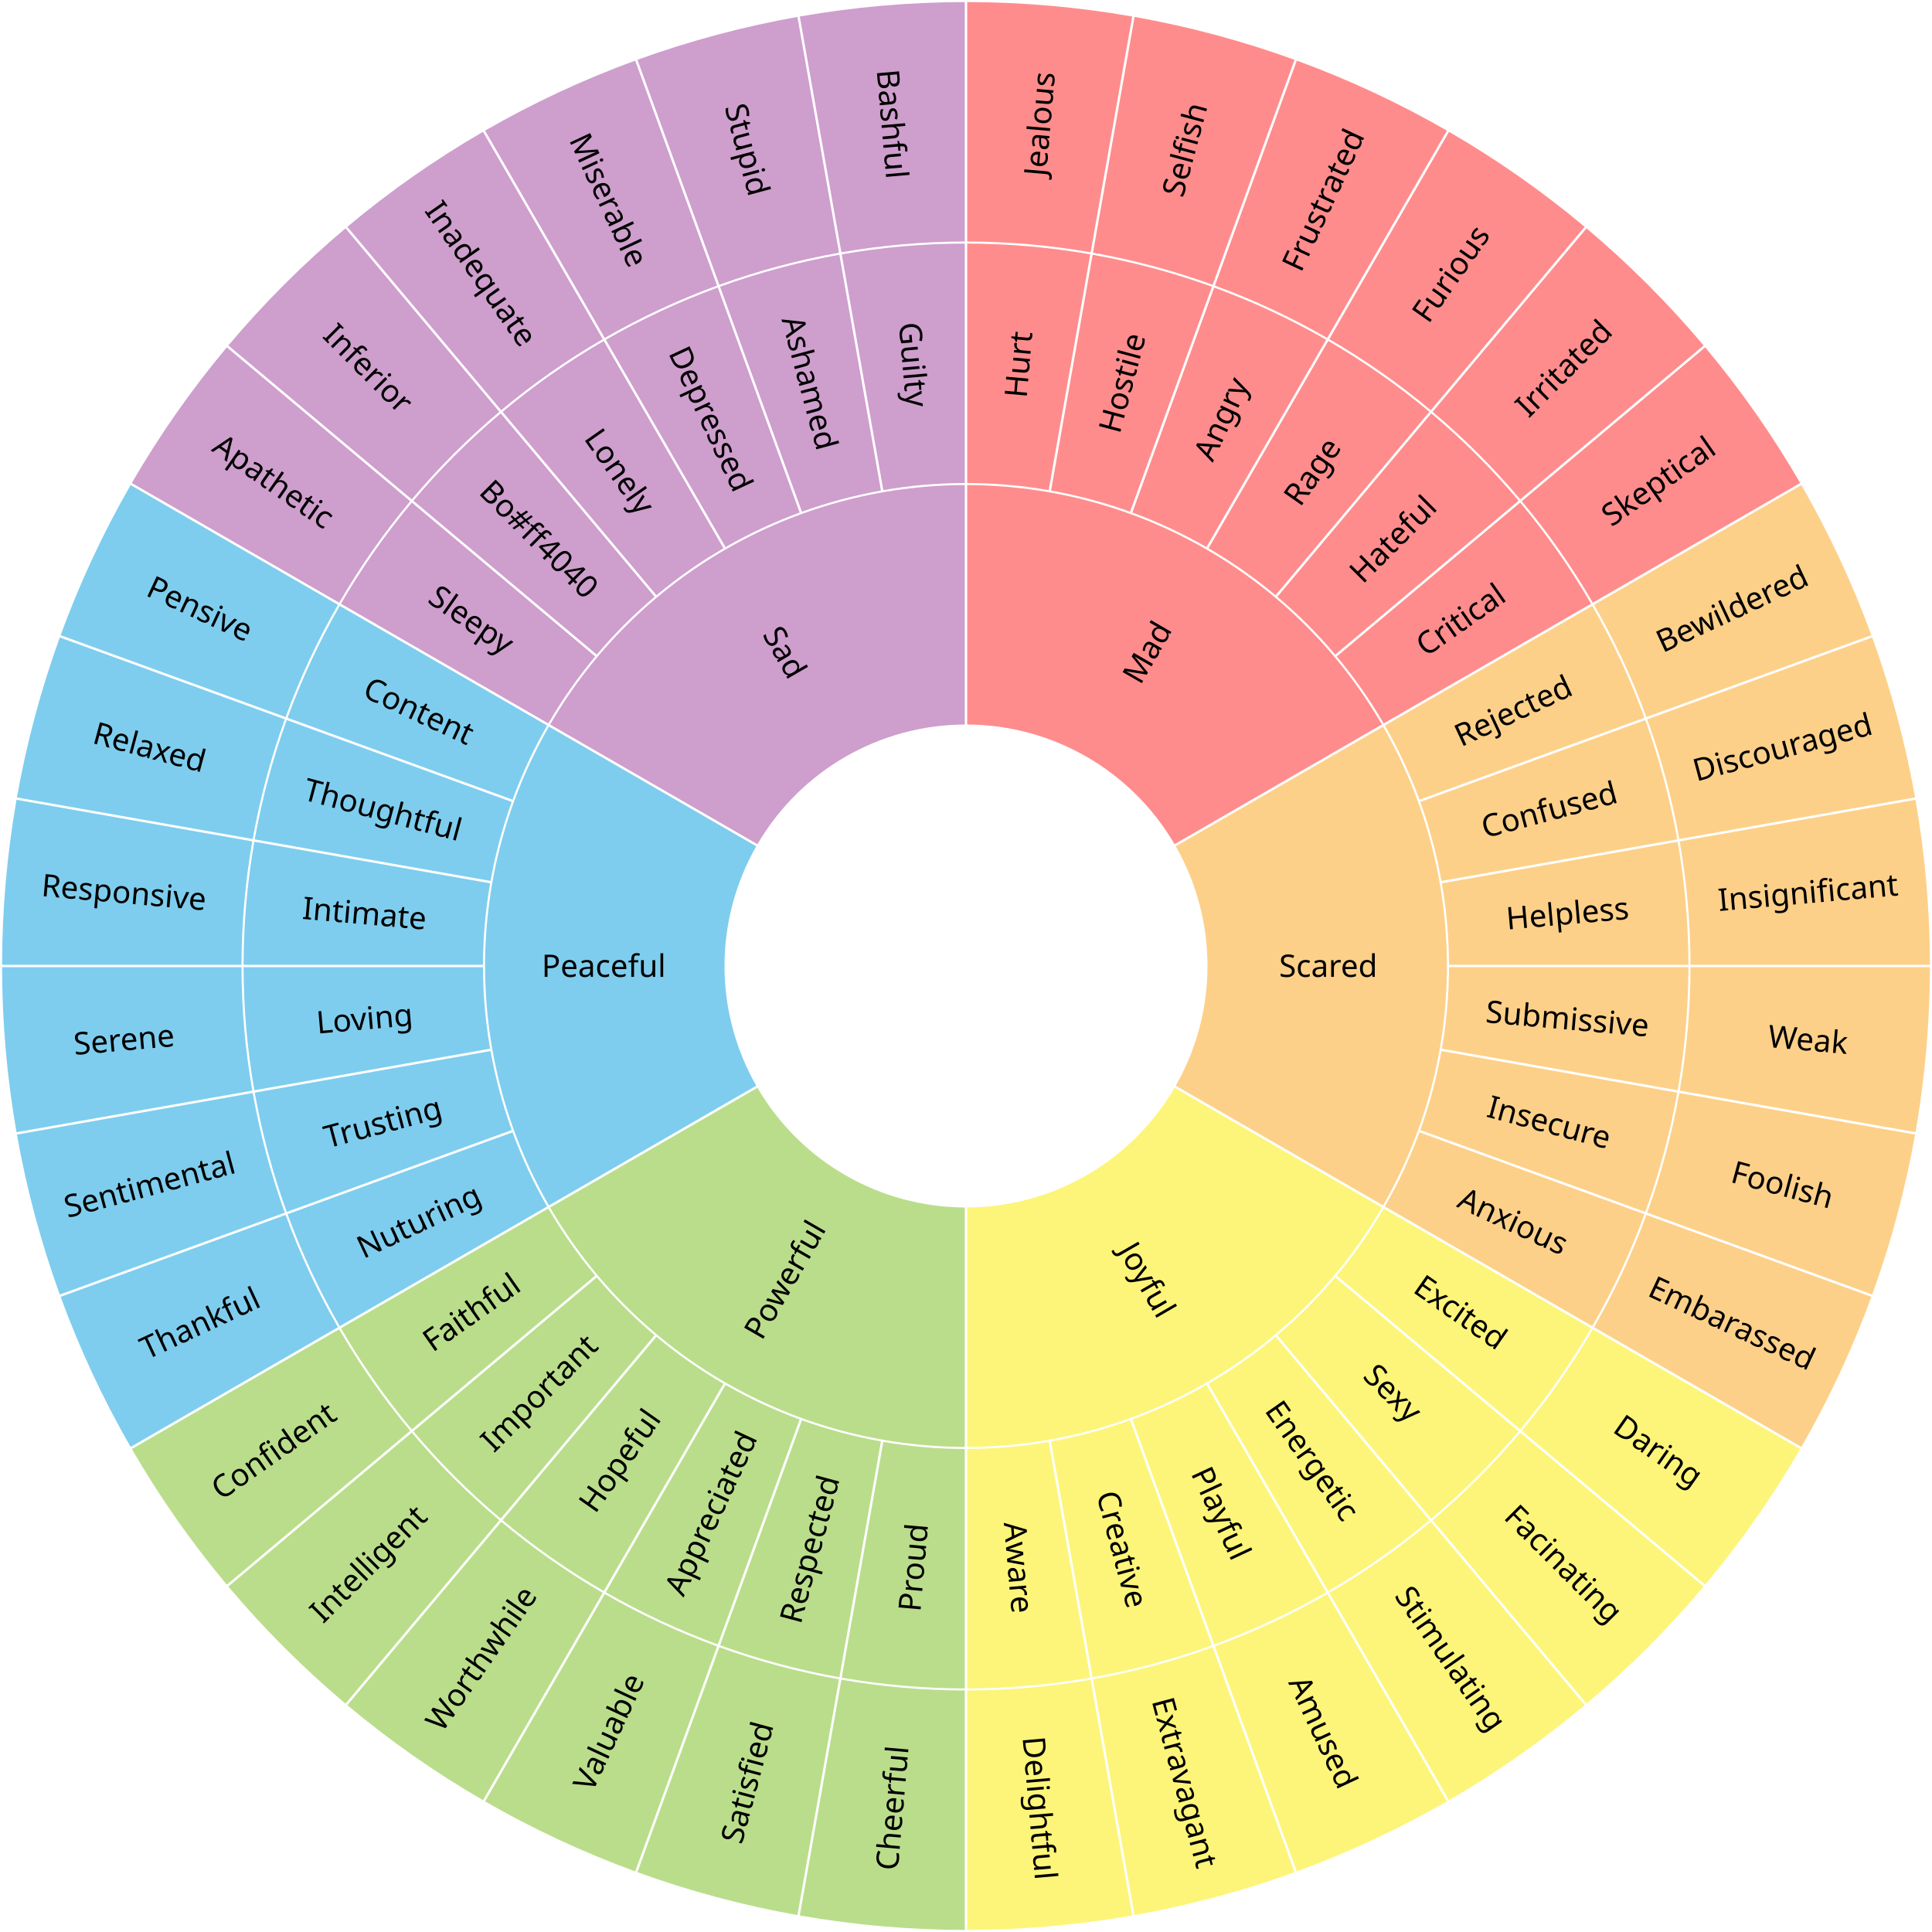
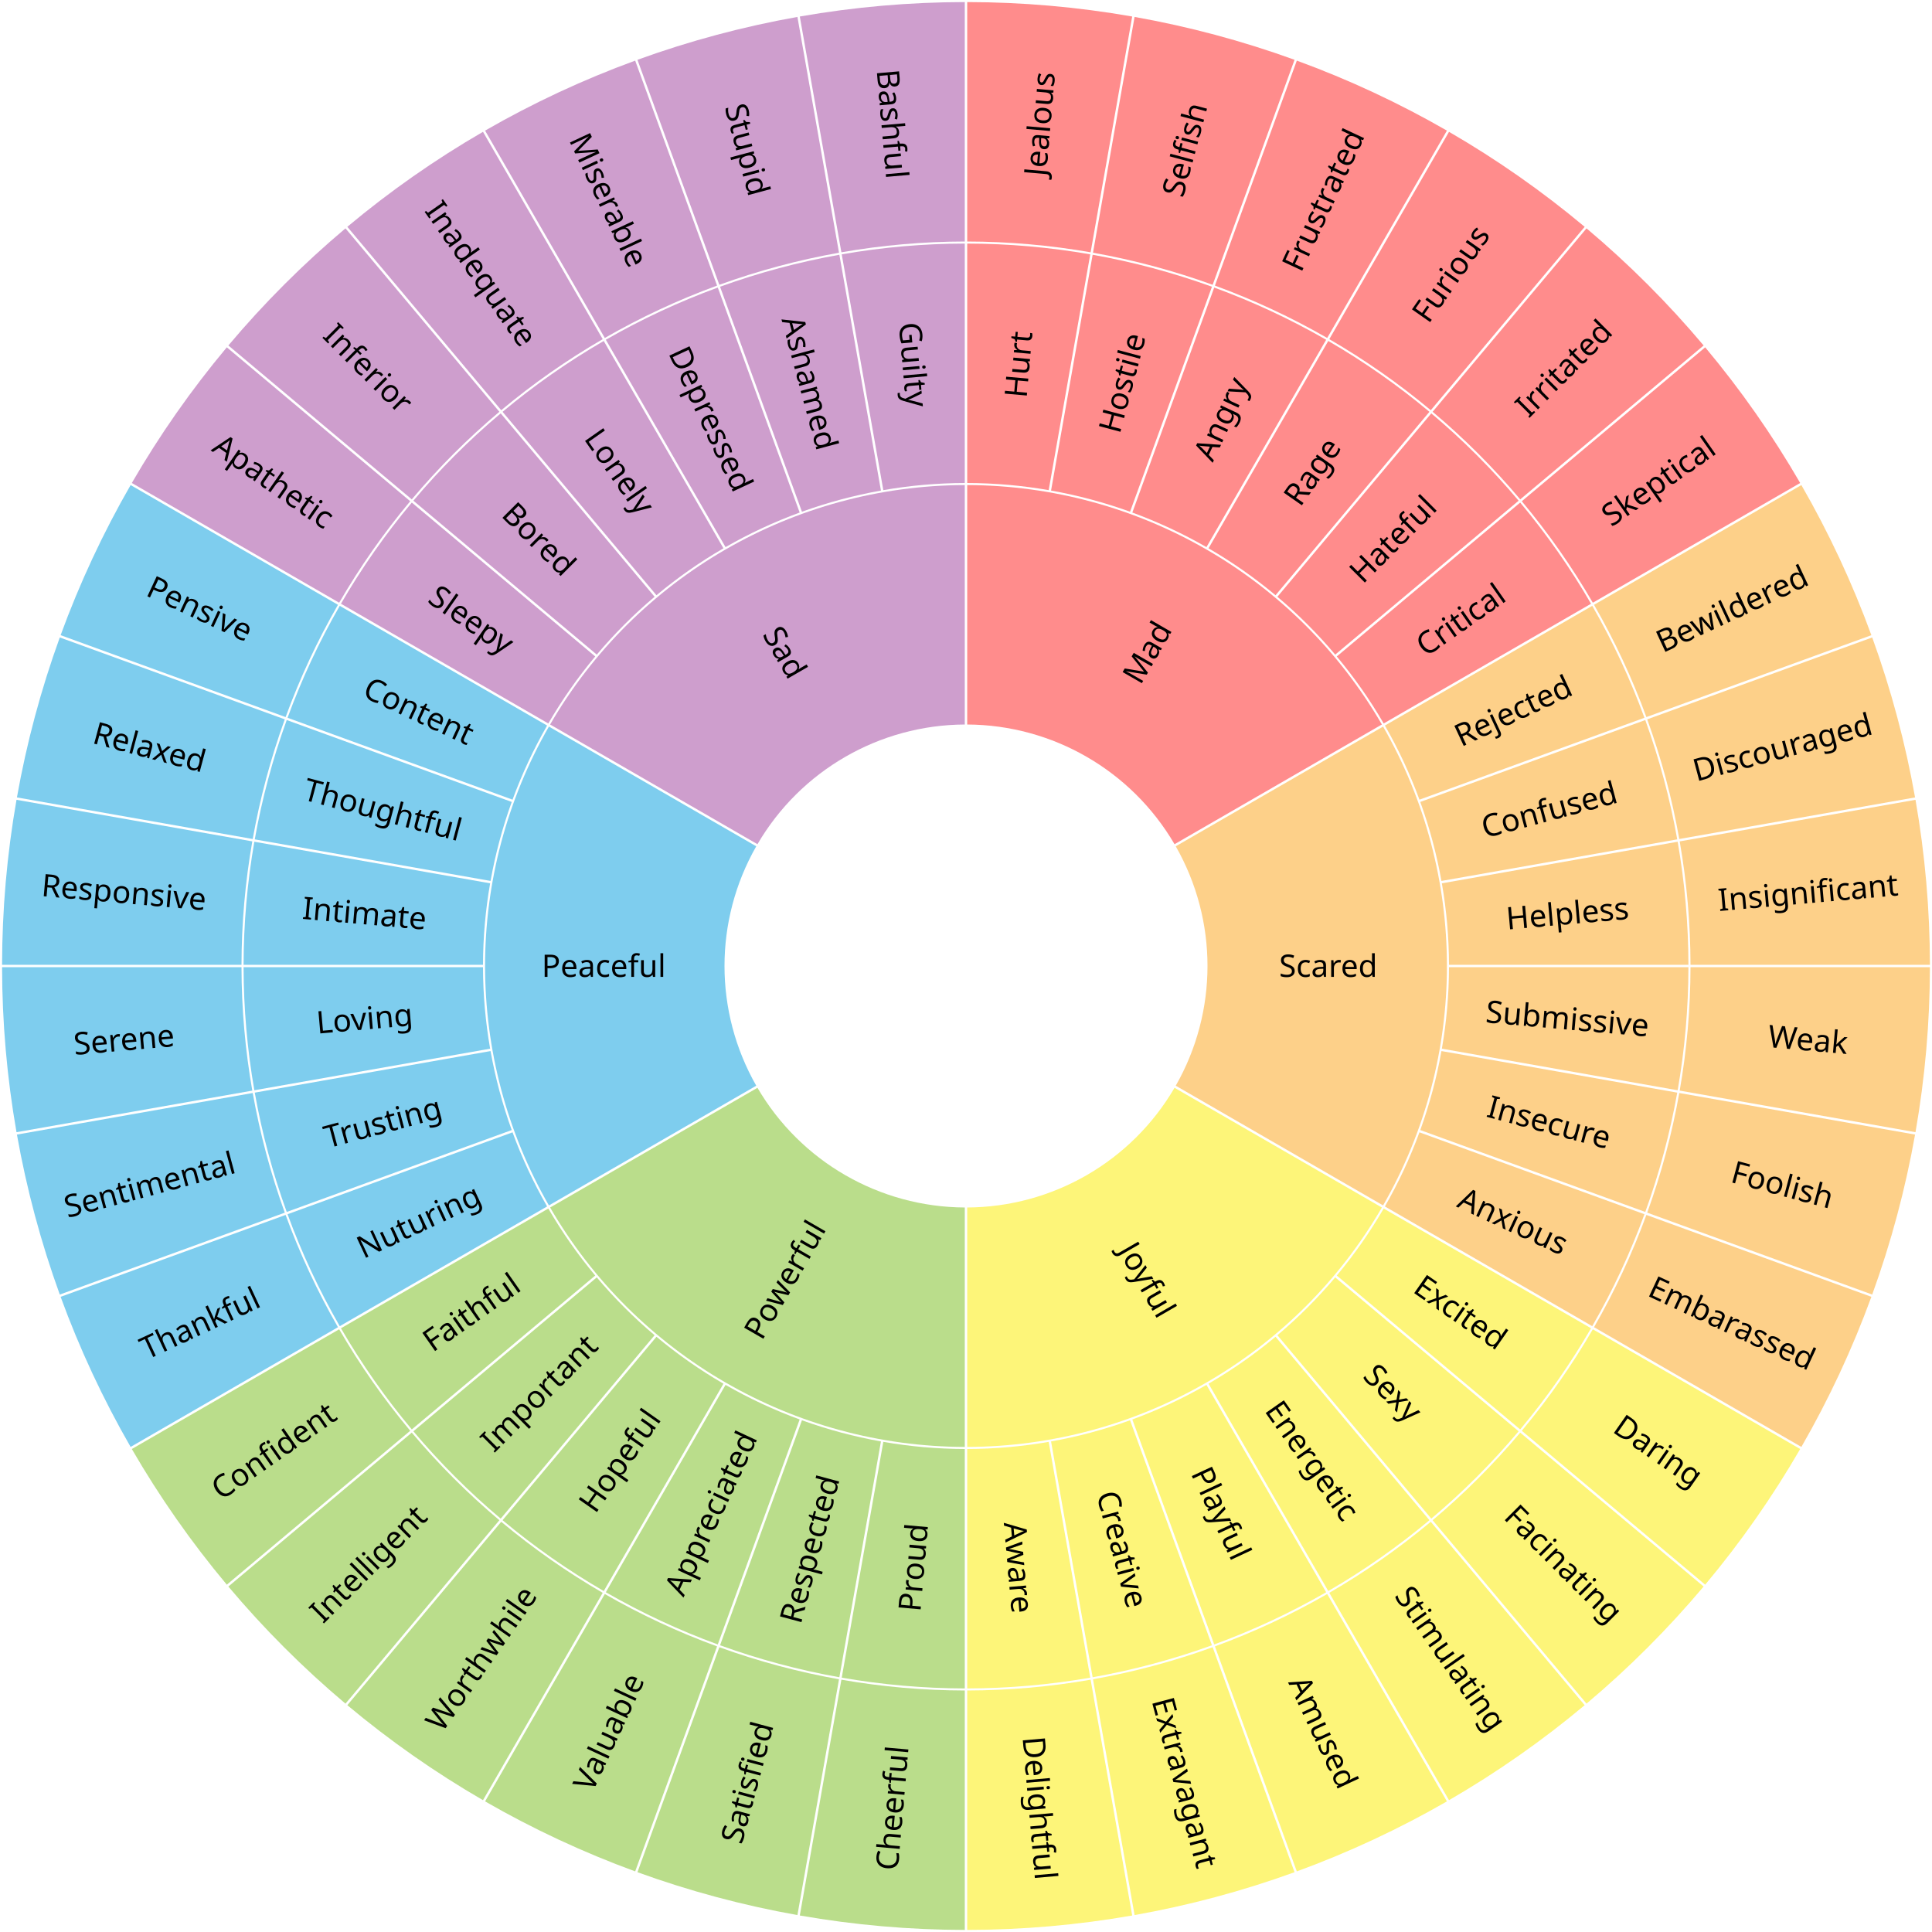
<svg xmlns="http://www.w3.org/2000/svg" viewBox="0,0,932,932" width="932" height="932" style="width: 100%; height: auto; font: 15px 'DM Sans',sans-serif;" id="feeling-wheel">
  <g transform="translate(466,466)">
    <g fill-opacity="0.6">
      <path fill="#ff4040" d="M0.582,-231.999A232,232,0,0,1,200.626,-116.504L100.599,-58.754A116.5,116.5,0,0,0,0.582,-116.499Z" />
      <path fill="#fbb03b" d="M201.209,-115.495A232,232,0,0,1,201.209,115.495L101.182,57.745A116.5,116.5,0,0,0,101.182,-57.745Z" />
      <path fill="#fcee21" d="M200.626,116.504A232,232,0,0,1,0.582,231.999L0.582,116.499A116.5,116.5,0,0,0,100.599,58.754Z" />
      <path fill="#8cc63f" d="M-0.582,231.999A232,232,0,0,1,-200.626,116.504L-100.599,58.754A116.5,116.5,0,0,0,-0.582,116.499Z" />
      <path fill="#29abe2" d="M-201.209,115.495A232,232,0,0,1,-201.209,-115.495L-101.182,-57.745A116.5,116.5,0,0,0,-101.182,57.745Z" />
      <path fill="#ae5dab" d="M-200.626,-116.504A232,232,0,0,1,-0.582,-231.999L-0.582,-116.499A116.5,116.5,0,0,0,-100.599,-58.754Z" />
      <path fill="#ff4040" d="M0.582,-348.5A348.5,348.5,0,0,1,59.943,-343.306L39.886,-229.561A233,233,0,0,0,0.582,-232.999Z" />
      <path fill="#ff4040" d="M61.09,-343.104A348.5,348.5,0,0,1,118.646,-327.682L79.143,-219.147A233,233,0,0,0,41.034,-229.358Z" />
      <path fill="#ff4040" d="M119.741,-327.283A348.5,348.5,0,0,1,173.745,-302.101L115.995,-202.075A233,233,0,0,0,80.238,-218.748Z" />
      <path fill="#ff4040" d="M174.754,-301.518A348.5,348.5,0,0,1,223.565,-267.341L149.323,-178.862A233,233,0,0,0,117.004,-201.492Z" />
      <path fill="#ff4040" d="M224.457,-266.592A348.5,348.5,0,0,1,266.592,-224.457L178.113,-150.215A233,233,0,0,0,150.215,-178.113Z" />
      <path fill="#ff4040" d="M267.341,-223.565A348.5,348.5,0,0,1,301.518,-174.754L201.492,-117.004A233,233,0,0,0,178.862,-149.323Z" />
      <path fill="#fbb03b" d="M302.101,-173.745A348.5,348.5,0,0,1,327.283,-119.741L218.748,-80.238A233,233,0,0,0,202.075,-115.995Z" />
      <path fill="#fbb03b" d="M327.682,-118.646A348.5,348.5,0,0,1,343.104,-61.09L229.358,-41.034A233,233,0,0,0,219.147,-79.143Z" />
      <path fill="#fbb03b" d="M343.306,-59.943A348.5,348.5,0,0,1,348.5,-0.582L232.999,-0.582A233,233,0,0,0,229.561,-39.886Z" />
      <path fill="#fbb03b" d="M348.5,0.582A348.5,348.5,0,0,1,343.306,59.943L229.561,39.886A233,233,0,0,0,232.999,0.582Z" />
      <path fill="#fbb03b" d="M343.104,61.09A348.5,348.5,0,0,1,327.682,118.646L219.147,79.143A233,233,0,0,0,229.358,41.034Z" />
      <path fill="#fbb03b" d="M327.283,119.741A348.5,348.5,0,0,1,302.101,173.745L202.075,115.995A233,233,0,0,0,218.748,80.238Z" />
      <path fill="#fcee21" d="M301.518,174.754A348.5,348.5,0,0,1,267.341,223.565L178.862,149.323A233,233,0,0,0,201.492,117.004Z" />
      <path fill="#fcee21" d="M266.592,224.457A348.5,348.5,0,0,1,224.457,266.592L150.215,178.113A233,233,0,0,0,178.113,150.215Z" />
      <path fill="#fcee21" d="M223.565,267.341A348.5,348.5,0,0,1,174.754,301.518L117.004,201.492A233,233,0,0,0,149.323,178.862Z" />
      <path fill="#fcee21" d="M173.745,302.101A348.5,348.5,0,0,1,119.741,327.283L80.238,218.748A233,233,0,0,0,115.995,202.075Z" />
      <path fill="#fcee21" d="M118.646,327.682A348.5,348.5,0,0,1,61.09,343.104L41.034,229.358A233,233,0,0,0,79.143,219.147Z" />
      <path fill="#fcee21" d="M59.943,343.306A348.5,348.5,0,0,1,0.582,348.5L0.582,232.999A233,233,0,0,0,39.886,229.561Z" />
      <path fill="#8cc63f" d="M-0.582,348.5A348.5,348.5,0,0,1,-59.943,343.306L-39.886,229.561A233,233,0,0,0,-0.582,232.999Z" />
      <path fill="#8cc63f" d="M-61.09,343.104A348.5,348.5,0,0,1,-118.646,327.682L-79.143,219.147A233,233,0,0,0,-41.034,229.358Z" />
      <path fill="#8cc63f" d="M-119.741,327.283A348.5,348.5,0,0,1,-173.745,302.101L-115.995,202.075A233,233,0,0,0,-80.238,218.748Z" />
      <path fill="#8cc63f" d="M-174.754,301.518A348.5,348.5,0,0,1,-223.565,267.341L-149.323,178.862A233,233,0,0,0,-117.004,201.492Z" />
      <path fill="#8cc63f" d="M-224.457,266.592A348.5,348.5,0,0,1,-266.592,224.457L-178.113,150.215A233,233,0,0,0,-150.215,178.113Z" />
      <path fill="#8cc63f" d="M-267.341,223.565A348.5,348.5,0,0,1,-301.518,174.754L-201.492,117.004A233,233,0,0,0,-178.862,149.323Z" />
      <path fill="#29abe2" d="M-302.101,173.745A348.5,348.5,0,0,1,-327.283,119.741L-218.748,80.238A233,233,0,0,0,-202.075,115.995Z" />
      <path fill="#29abe2" d="M-327.682,118.646A348.5,348.5,0,0,1,-343.104,61.09L-229.358,41.034A233,233,0,0,0,-219.147,79.143Z" />
      <path fill="#29abe2" d="M-343.306,59.943A348.5,348.5,0,0,1,-348.5,0.582L-232.999,0.582A233,233,0,0,0,-229.561,39.886Z" />
      <path fill="#29abe2" d="M-348.5,-0.582A348.5,348.5,0,0,1,-343.306,-59.943L-229.561,-39.886A233,233,0,0,0,-232.999,-0.582Z" />
      <path fill="#29abe2" d="M-343.104,-61.09A348.5,348.5,0,0,1,-327.682,-118.646L-219.147,-79.143A233,233,0,0,0,-229.358,-41.034Z" />
      <path fill="#29abe2" d="M-327.283,-119.741A348.5,348.5,0,0,1,-302.101,-173.745L-202.075,-115.995A233,233,0,0,0,-218.748,-80.238Z" />
      <path fill="#ae5dab" d="M-301.518,-174.754A348.5,348.5,0,0,1,-267.341,-223.565L-178.862,-149.323A233,233,0,0,0,-201.492,-117.004Z" />
      <path fill="#ae5dab" d="M-266.592,-224.457A348.5,348.5,0,0,1,-224.457,-266.592L-150.215,-178.113A233,233,0,0,0,-178.113,-150.215Z" />
      <path fill="#ae5dab" d="M-223.565,-267.341A348.5,348.5,0,0,1,-174.754,-301.518L-117.004,-201.492A233,233,0,0,0,-149.323,-178.862Z" />
      <path fill="#ae5dab" d="M-173.745,-302.101A348.5,348.5,0,0,1,-119.741,-327.283L-80.238,-218.748A233,233,0,0,0,-115.995,-202.075Z" />
      <path fill="#ae5dab" d="M-118.646,-327.682A348.5,348.5,0,0,1,-61.09,-343.104L-41.034,-229.358A233,233,0,0,0,-79.143,-219.147Z" />
      <path fill="#ae5dab" d="M-59.943,-343.306A348.5,348.5,0,0,1,-0.582,-348.5L-0.582,-232.999A233,233,0,0,0,-39.886,-229.561Z" />
      <path fill="#ff4040" d="M0.582,-465A465,465,0,0,1,80.173,-458.036L60.116,-344.291A349.5,349.5,0,0,0,0.582,-349.5Z" />
      <path fill="#ff4040" d="M81.32,-457.834A465,465,0,0,1,158.492,-437.156L118.989,-328.621A349.5,349.5,0,0,0,61.264,-344.089Z" />
      <path fill="#ff4040" d="M159.587,-436.757A465,465,0,0,1,231.995,-402.993L174.245,-302.967A349.5,349.5,0,0,0,120.083,-328.223Z" />
      <path fill="#ff4040" d="M233.004,-402.41A465,465,0,0,1,298.45,-356.585L224.208,-268.107A349.5,349.5,0,0,0,175.254,-302.384Z" />
      <path fill="#ff4040" d="M299.342,-355.836A465,465,0,0,1,355.836,-299.342L267.358,-225.1A349.5,349.5,0,0,0,225.1,-267.358Z" />
      <path fill="#ff4040" d="M356.585,-298.45A465,465,0,0,1,402.41,-233.004L302.384,-175.254A349.5,349.5,0,0,0,268.107,-224.208Z" />
      <path fill="#fbb03b" d="M402.993,-231.995A465,465,0,0,1,436.757,-159.587L328.223,-120.083A349.5,349.5,0,0,0,302.967,-174.245Z" />
      <path fill="#fbb03b" d="M437.156,-158.492A465,465,0,0,1,457.834,-81.32L344.089,-61.264A349.5,349.5,0,0,0,328.621,-118.989Z" />
      <path fill="#fbb03b" d="M458.036,-80.173A465,465,0,0,1,465,-0.582L349.5,-0.582A349.5,349.5,0,0,0,344.291,-60.116Z" />
      <path fill="#fbb03b" d="M465,0.582A465,465,0,0,1,458.036,80.173L344.291,60.116A349.5,349.5,0,0,0,349.5,0.582Z" />
      <path fill="#fbb03b" d="M457.834,81.32A465,465,0,0,1,437.156,158.492L328.621,118.989A349.5,349.5,0,0,0,344.089,61.264Z" />
      <path fill="#fbb03b" d="M436.757,159.587A465,465,0,0,1,402.993,231.995L302.967,174.245A349.5,349.5,0,0,0,328.223,120.083Z" />
      <path fill="#fcee21" d="M402.41,233.004A465,465,0,0,1,356.585,298.45L268.107,224.208A349.5,349.5,0,0,0,302.384,175.254Z" />
      <path fill="#fcee21" d="M355.836,299.342A465,465,0,0,1,299.342,355.836L225.1,267.358A349.5,349.5,0,0,0,267.358,225.1Z" />
      <path fill="#fcee21" d="M298.45,356.585A465,465,0,0,1,233.004,402.41L175.254,302.384A349.5,349.5,0,0,0,224.208,268.107Z" />
      <path fill="#fcee21" d="M231.995,402.993A465,465,0,0,1,159.587,436.757L120.083,328.223A349.5,349.5,0,0,0,174.245,302.967Z" />
      <path fill="#fcee21" d="M158.492,437.156A465,465,0,0,1,81.32,457.834L61.264,344.089A349.5,349.5,0,0,0,118.989,328.621Z" />
      <path fill="#fcee21" d="M80.173,458.036A465,465,0,0,1,0.582,465L0.582,349.5A349.5,349.5,0,0,0,60.116,344.291Z" />
      <path fill="#8cc63f" d="M-0.582,465A465,465,0,0,1,-80.173,458.036L-60.116,344.291A349.5,349.5,0,0,0,-0.582,349.5Z" />
      <path fill="#8cc63f" d="M-81.32,457.834A465,465,0,0,1,-158.492,437.156L-118.989,328.621A349.5,349.5,0,0,0,-61.264,344.089Z" />
      <path fill="#8cc63f" d="M-159.587,436.757A465,465,0,0,1,-231.995,402.993L-174.245,302.967A349.5,349.5,0,0,0,-120.083,328.223Z" />
      <path fill="#8cc63f" d="M-233.004,402.41A465,465,0,0,1,-298.45,356.585L-224.208,268.107A349.5,349.5,0,0,0,-175.254,302.384Z" />
      <path fill="#8cc63f" d="M-299.342,355.836A465,465,0,0,1,-355.836,299.342L-267.358,225.1A349.5,349.5,0,0,0,-225.1,267.358Z" />
      <path fill="#8cc63f" d="M-356.585,298.45A465,465,0,0,1,-402.41,233.004L-302.384,175.254A349.5,349.5,0,0,0,-268.107,224.208Z" />
      <path fill="#29abe2" d="M-402.993,231.995A465,465,0,0,1,-436.757,159.587L-328.223,120.083A349.5,349.5,0,0,0,-302.967,174.245Z" />
      <path fill="#29abe2" d="M-437.156,158.492A465,465,0,0,1,-457.834,81.32L-344.089,61.264A349.5,349.5,0,0,0,-328.621,118.989Z" />
      <path fill="#29abe2" d="M-458.036,80.173A465,465,0,0,1,-465,0.582L-349.5,0.582A349.5,349.5,0,0,0,-344.291,60.116Z" />
      <path fill="#29abe2" d="M-465,-0.582A465,465,0,0,1,-458.036,-80.173L-344.291,-60.116A349.5,349.5,0,0,0,-349.5,-0.582Z" />
      <path fill="#29abe2" d="M-457.834,-81.32A465,465,0,0,1,-437.156,-158.492L-328.621,-118.989A349.5,349.5,0,0,0,-344.089,-61.264Z" />
      <path fill="#29abe2" d="M-436.757,-159.587A465,465,0,0,1,-402.993,-231.995L-302.967,-174.245A349.5,349.5,0,0,0,-328.223,-120.083Z" />
      <path fill="#ae5dab" d="M-402.41,-233.004A465,465,0,0,1,-356.585,-298.45L-268.107,-224.208A349.5,349.5,0,0,0,-302.384,-175.254Z" />
      <path fill="#ae5dab" d="M-355.836,-299.342A465,465,0,0,1,-299.342,-355.836L-225.1,-267.358A349.5,349.5,0,0,0,-267.358,-225.1Z" />
      <path fill="#ae5dab" d="M-298.45,-356.585A465,465,0,0,1,-233.004,-402.41L-175.254,-302.384A349.5,349.5,0,0,0,-224.208,-268.107Z" />
      <path fill="#ae5dab" d="M-231.995,-402.993A465,465,0,0,1,-159.587,-436.757L-120.083,-328.223A349.5,349.5,0,0,0,-174.245,-302.967Z" />
      <path fill="#ae5dab" d="M-158.492,-437.156A465,465,0,0,1,-81.32,-457.834L-61.264,-344.089A349.5,349.5,0,0,0,-118.989,-328.621Z" />
      <path fill="#ae5dab" d="M-80.173,-458.036A465,465,0,0,1,-0.582,-465L-0.582,-349.5A349.5,349.5,0,0,0,-60.116,-344.291Z" />
    </g>
    <g pointer-events="none" text-anchor="middle">
      <text transform="rotate(-60) translate(174.75,0) rotate(0)" dy="0.35em">Mad</text>
      <text transform="rotate(0) translate(174.75,0) rotate(0)" dy="0.35em">Scared</text>
      <text transform="rotate(60) translate(174.75,0) rotate(0)" dy="0.35em">Joyful</text>
      <text transform="rotate(120) translate(174.75,0) rotate(180)" dy="0.35em">Powerful</text>
      <text transform="rotate(180) translate(174.75,0) rotate(180)" dy="0.35em">Peaceful</text>
      <text transform="rotate(240) translate(174.75,0) rotate(180)" dy="0.35em">Sad</text>
      <text transform="rotate(-85) translate(291.25,0) rotate(0)" dy="0.35em">Hurt</text>
      <text transform="rotate(-75) translate(291.25,0) rotate(0)" dy="0.35em">Hostile</text>
      <text transform="rotate(-65) translate(291.25,0) rotate(0)" dy="0.35em">Angry</text>
      <text transform="rotate(-55) translate(291.25,0) rotate(0)" dy="0.35em">Rage</text>
      <text transform="rotate(-45) translate(291.25,0) rotate(0)" dy="0.35em">Hateful</text>
      <text transform="rotate(-35) translate(291.25,0) rotate(0)" dy="0.35em">Critical</text>
      <text transform="rotate(-25) translate(291.25,0) rotate(0)" dy="0.35em">Rejected</text>
      <text transform="rotate(-15) translate(291.25,0) rotate(0)" dy="0.35em">Confused</text>
      <text transform="rotate(-5) translate(291.25,0) rotate(0)" dy="0.35em">Helpless</text>
      <text transform="rotate(5) translate(291.25,0) rotate(0)" dy="0.35em">Submissive</text>
      <text transform="rotate(15) translate(291.25,0) rotate(0)" dy="0.35em">Insecure</text>
      <text transform="rotate(25) translate(291.25,0) rotate(0)" dy="0.35em">Anxious</text>
      <text transform="rotate(35) translate(291.25,0) rotate(0)" dy="0.35em">Excited</text>
      <text transform="rotate(45) translate(291.25,0) rotate(0)" dy="0.35em">Sexy</text>
      <text transform="rotate(55) translate(291.25,0) rotate(0)" dy="0.35em">Energetic</text>
      <text transform="rotate(65) translate(291.25,0) rotate(0)" dy="0.35em">Playful</text>
      <text transform="rotate(75) translate(291.25,0) rotate(0)" dy="0.35em">Creative</text>
      <text transform="rotate(85) translate(291.25,0) rotate(0)" dy="0.35em">Aware</text>
      <text transform="rotate(95) translate(291.25,0) rotate(180)" dy="0.35em">Proud</text>
      <text transform="rotate(105) translate(291.25,0) rotate(180)" dy="0.35em">Respected</text>
      <text transform="rotate(115) translate(291.25,0) rotate(180)" dy="0.35em">Appreciated</text>
      <text transform="rotate(125) translate(291.25,0) rotate(180)" dy="0.35em">Hopeful</text>
      <text transform="rotate(135) translate(291.25,0) rotate(180)" dy="0.35em">Important</text>
      <text transform="rotate(145) translate(291.25,0) rotate(180)" dy="0.35em">Faithful</text>
      <text transform="rotate(155) translate(291.25,0) rotate(180)" dy="0.35em">Nuturing</text>
      <text transform="rotate(165) translate(291.25,0) rotate(180)" dy="0.35em">Trusting</text>
      <text transform="rotate(175) translate(291.25,0) rotate(180)" dy="0.35em">Loving</text>
      <text transform="rotate(185) translate(291.25,0) rotate(180)" dy="0.35em">Intimate</text>
      <text transform="rotate(195) translate(291.25,0) rotate(180)" dy="0.35em">Thoughtful</text>
      <text transform="rotate(205) translate(291.25,0) rotate(180)" dy="0.35em">Content</text>
      <text transform="rotate(215) translate(291.25,0) rotate(180)" dy="0.35em">Sleepy</text>
-       <text transform="rotate(225) translate(291.25,0) rotate(180)" dy="0.35em">Bo#ff4040</text>
+       <text transform="rotate(225) translate(291.25,0) rotate(180)" dy="0.35em">Bored</text>
      <text transform="rotate(235) translate(291.25,0) rotate(180)" dy="0.35em">Lonely</text>
      <text transform="rotate(245) translate(291.25,0) rotate(180)" dy="0.35em">Depressed</text>
      <text transform="rotate(255) translate(291.25,0) rotate(180)" dy="0.35em">Ashamed</text>
      <text transform="rotate(265) translate(291.25,0) rotate(180)" dy="0.35em">Guilty</text>
      <text transform="rotate(-85) translate(407.75,0) rotate(0)" dy="0.35em">Jealous</text>
      <text transform="rotate(-75) translate(407.75,0) rotate(0)" dy="0.35em">Selfish</text>
      <text transform="rotate(-65) translate(407.75,0) rotate(0)" dy="0.35em">Frustrated</text>
      <text transform="rotate(-55) translate(407.75,0) rotate(0)" dy="0.35em">Furious</text>
      <text transform="rotate(-45) translate(407.75,0) rotate(0)" dy="0.35em">Irritated</text>
      <text transform="rotate(-35) translate(407.75,0) rotate(0)" dy="0.35em">Skeptical</text>
      <text transform="rotate(-25) translate(407.75,0) rotate(0)" dy="0.35em">Bewildered</text>
      <text transform="rotate(-15) translate(407.75,0) rotate(0)" dy="0.35em">Discouraged</text>
      <text transform="rotate(-5) translate(407.75,0) rotate(0)" dy="0.35em">Insignificant</text>
      <text transform="rotate(5) translate(407.75,0) rotate(0)" dy="0.35em">Weak</text>
      <text transform="rotate(15) translate(407.75,0) rotate(0)" dy="0.35em">Foolish</text>
      <text transform="rotate(25) translate(407.75,0) rotate(0)" dy="0.35em">Embarassed</text>
      <text transform="rotate(35) translate(407.75,0) rotate(0)" dy="0.35em">Daring</text>
      <text transform="rotate(45) translate(407.75,0) rotate(0)" dy="0.35em">Facinating</text>
      <text transform="rotate(55) translate(407.75,0) rotate(0)" dy="0.35em">Stimulating</text>
      <text transform="rotate(65) translate(407.75,0) rotate(0)" dy="0.35em">Amused</text>
      <text transform="rotate(75) translate(407.75,0) rotate(0)" dy="0.35em">Extravagant</text>
      <text transform="rotate(85) translate(407.75,0) rotate(0)" dy="0.35em">Delightful</text>
      <text transform="rotate(95) translate(407.75,0) rotate(180)" dy="0.35em">Cheerful</text>
      <text transform="rotate(105) translate(407.75,0) rotate(180)" dy="0.35em">Satisfied</text>
      <text transform="rotate(115) translate(407.75,0) rotate(180)" dy="0.35em">Valuable</text>
      <text transform="rotate(125) translate(407.75,0) rotate(180)" dy="0.35em">Worthwhile</text>
      <text transform="rotate(135) translate(407.75,0) rotate(180)" dy="0.35em">Intelligent</text>
      <text transform="rotate(145) translate(407.75,0) rotate(180)" dy="0.35em">Confident</text>
      <text transform="rotate(155) translate(407.75,0) rotate(180)" dy="0.35em">Thankful</text>
      <text transform="rotate(165) translate(407.75,0) rotate(180)" dy="0.35em">Sentimental</text>
      <text transform="rotate(175) translate(407.75,0) rotate(180)" dy="0.35em">Serene</text>
      <text transform="rotate(185) translate(407.75,0) rotate(180)" dy="0.35em">Responsive</text>
      <text transform="rotate(195) translate(407.75,0) rotate(180)" dy="0.35em">Relaxed</text>
      <text transform="rotate(205) translate(407.75,0) rotate(180)" dy="0.35em">Pensive</text>
      <text transform="rotate(215) translate(407.75,0) rotate(180)" dy="0.35em">Apathetic</text>
      <text transform="rotate(225) translate(407.75,0) rotate(180)" dy="0.35em">Inferior</text>
      <text transform="rotate(235) translate(407.75,0) rotate(180)" dy="0.35em">Inadequate</text>
      <text transform="rotate(245) translate(407.75,0) rotate(180)" dy="0.35em">Miserable</text>
      <text transform="rotate(255) translate(407.75,0) rotate(180)" dy="0.35em">Stupid</text>
      <text transform="rotate(265) translate(407.75,0) rotate(180)" dy="0.35em">Bashful</text>
    </g>
  </g>
</svg>
